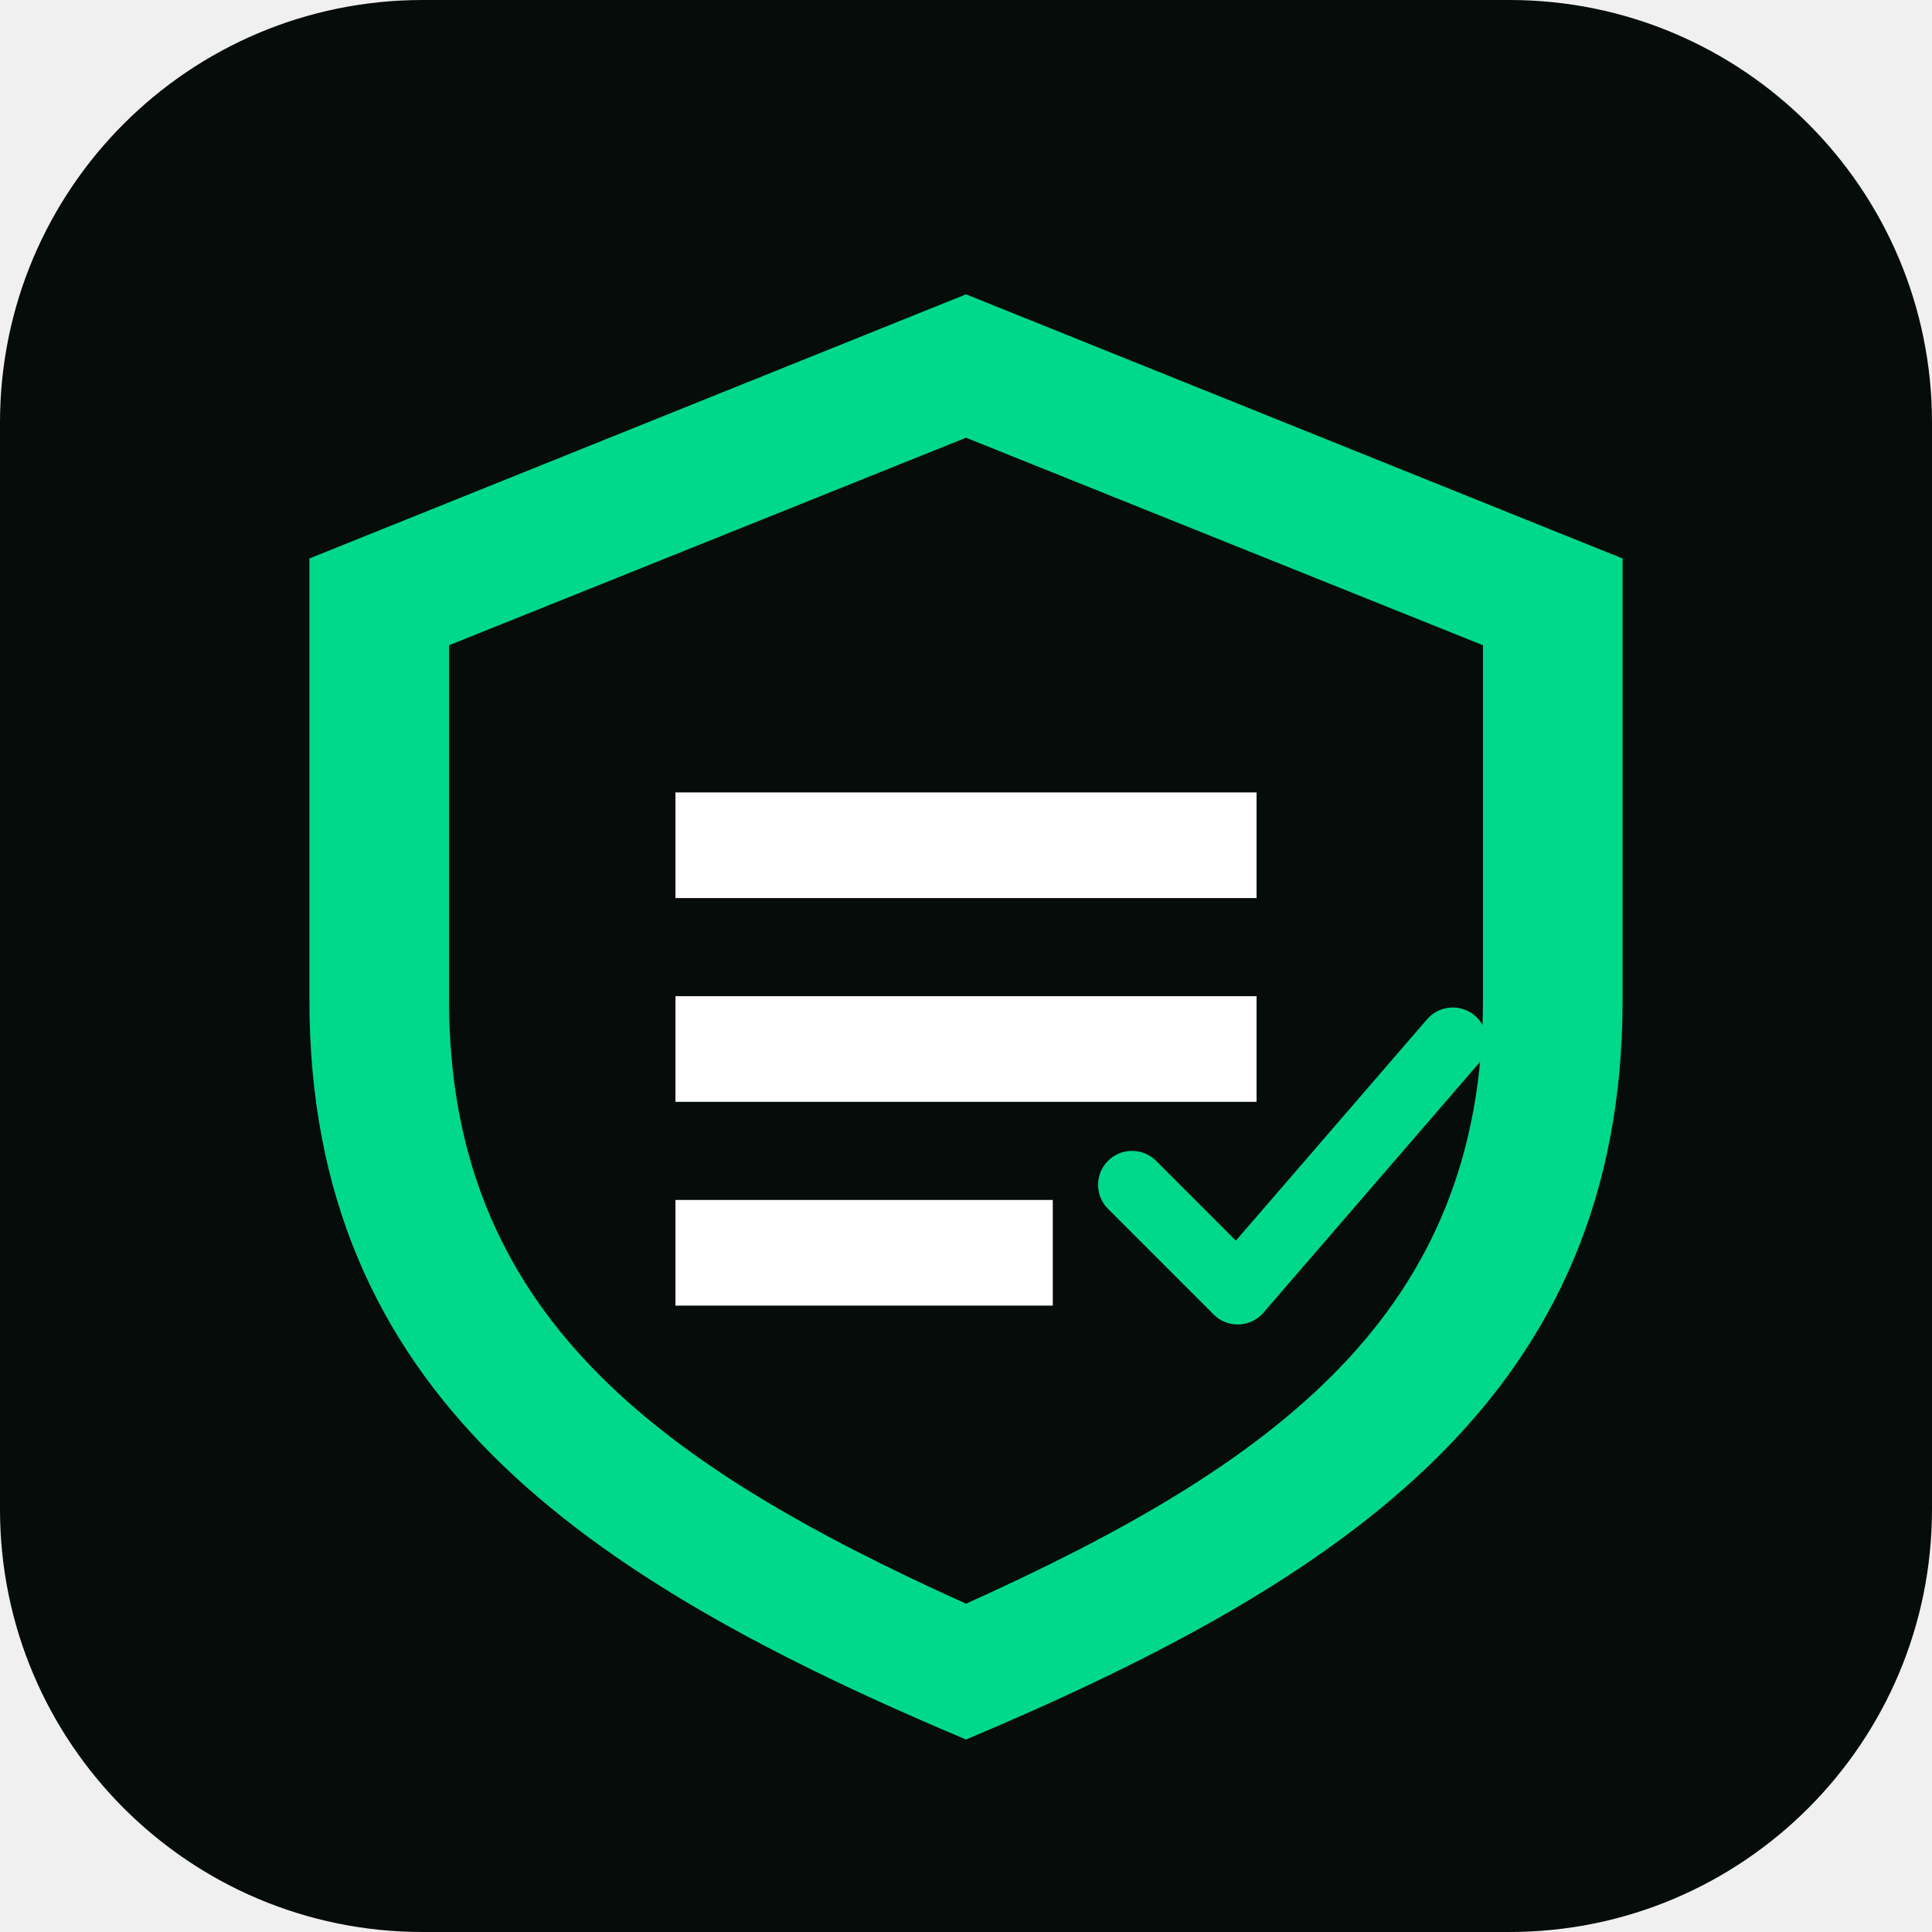
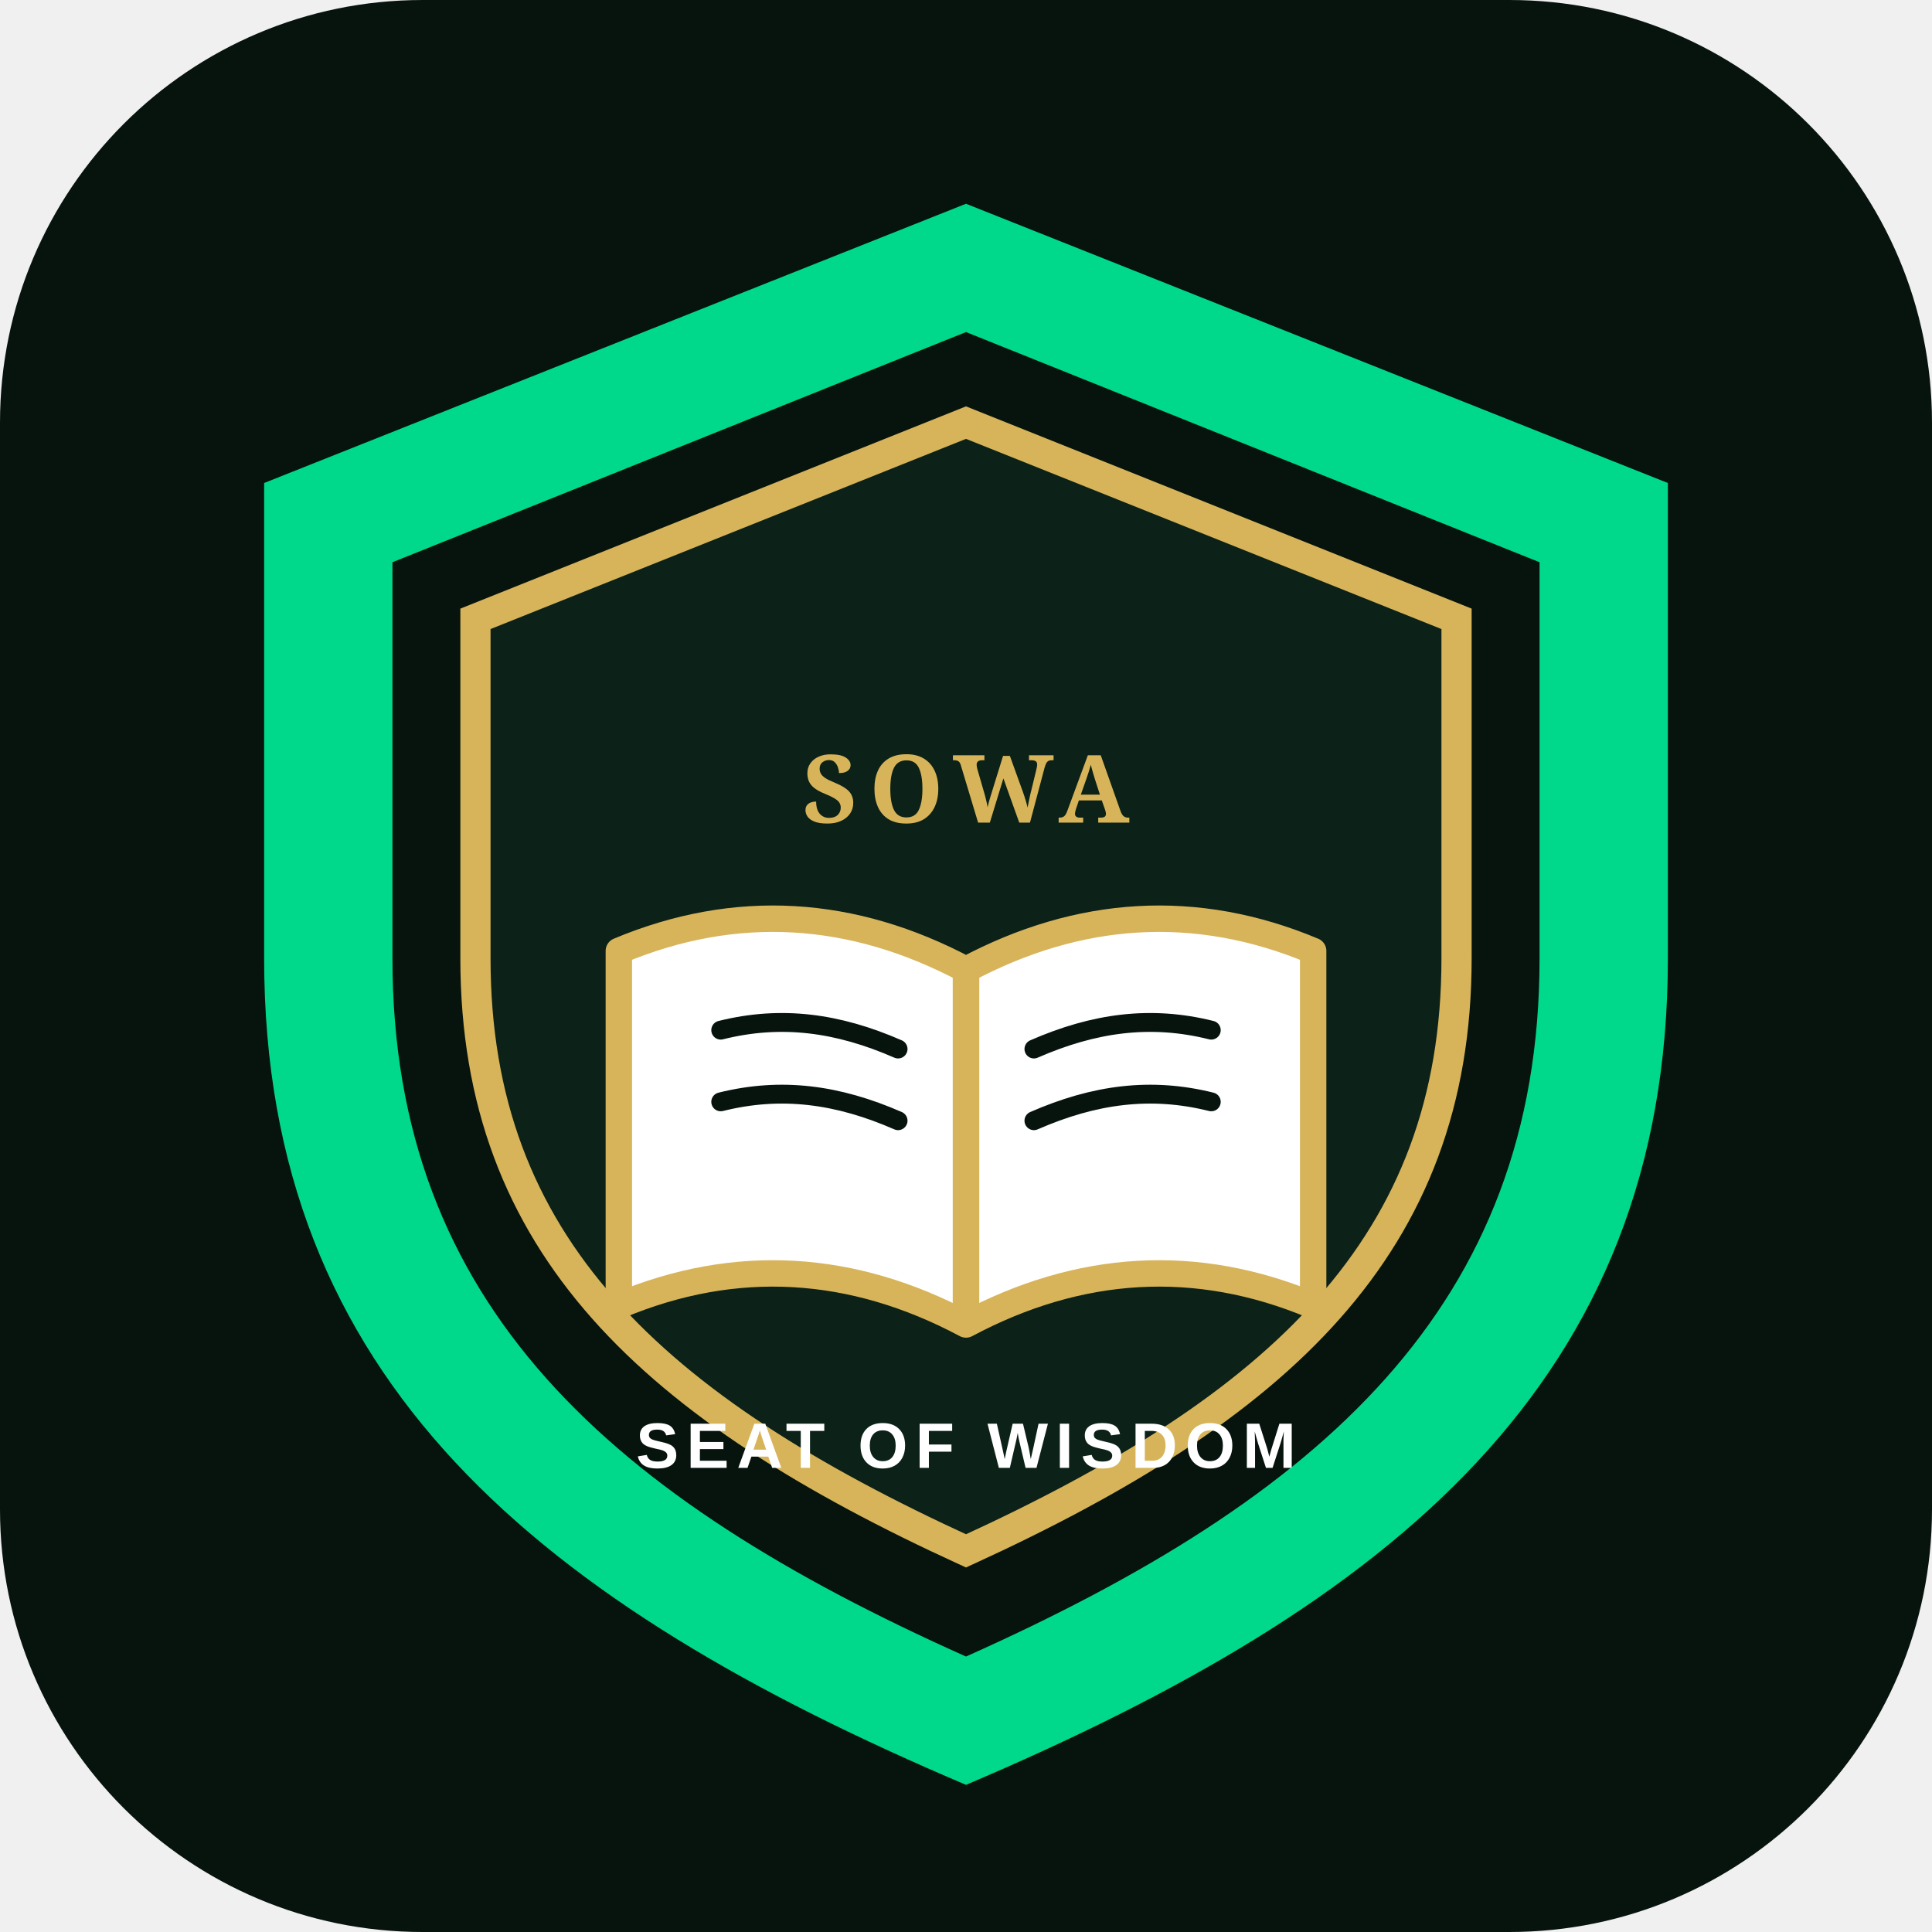
- <svg xmlns="http://www.w3.org/2000/svg" viewBox="0 0 512 512">
-   <rect width="512" height="512" rx="112" fill="#050c0a" />
-   <path d="M256 78 430 148v117c0 104-72 153-174 196C154 418 82 369 82 265V148L256 78Z" fill="#00d98b" />
-   <path d="M256 116 393 171v94c0 83-55 123-137 160-82-37-137-77-137-160v-94l137-55Z" fill="#050c0a" />
-   <path d="M179 210h154v28H179zm0 54h154v28H179zm0 54h100v28H179z" fill="#fff" />
-   <path d="m300 314 28 28 57-66" fill="none" stroke="#00d98b" stroke-linecap="round" stroke-linejoin="round" stroke-width="18" />
+ <svg xmlns="http://www.w3.org/2000/svg" viewBox="0 0 512 512" role="img" aria-labelledby="title">
+   <rect width="512" height="512" rx="112" fill="#07140e" />
+   <path d="M256 54 442 128v126c0 112-73 171-186 219C143 425 70 366 70 254V128L256 54Z" fill="#00d98b" />
+   <path d="M256 88 408 149v105c0 92-58 143-152 185-94-42-152-93-152-185V149l152-61Z" fill="#07140e" />
+   <path d="M256 112 386 164v90c0 76-47 119-130 157-83-38-130-81-130-157v-90l130-52Z" fill="#0c2117" stroke="#d7b45a" stroke-width="8" />
+   <text x="256" y="218" text-anchor="middle" fill="#d7b45a" font-family="Georgia,serif" font-size="25" font-weight="700" letter-spacing="3">SOWA</text>
+   <path d="M164 252c31-13 62-11 92 5v94c-30-16-61-18-92-5v-94Zm184 0c-31-13-62-11-92 5v94c30-16 61-18 92-5v-94Z" fill="#fff" stroke="#d7b45a" stroke-linejoin="round" stroke-width="7" />
+   <path d="M256 257v95" stroke="#d7b45a" stroke-width="7" />
+   <path d="M191 273c16-4 31-2 47 5m-47 14c16-4 31-2 47 5m83-24c-16-4-31-2-47 5m47 14c-16-4-31-2-47 5" fill="none" stroke="#07140e" stroke-linecap="round" stroke-width="5" />
+   <text x="256" y="389" text-anchor="middle" fill="#fff" font-family="Arial,sans-serif" font-size="17" font-weight="700" letter-spacing="2">SEAT OF WISDOM</text>
</svg>
